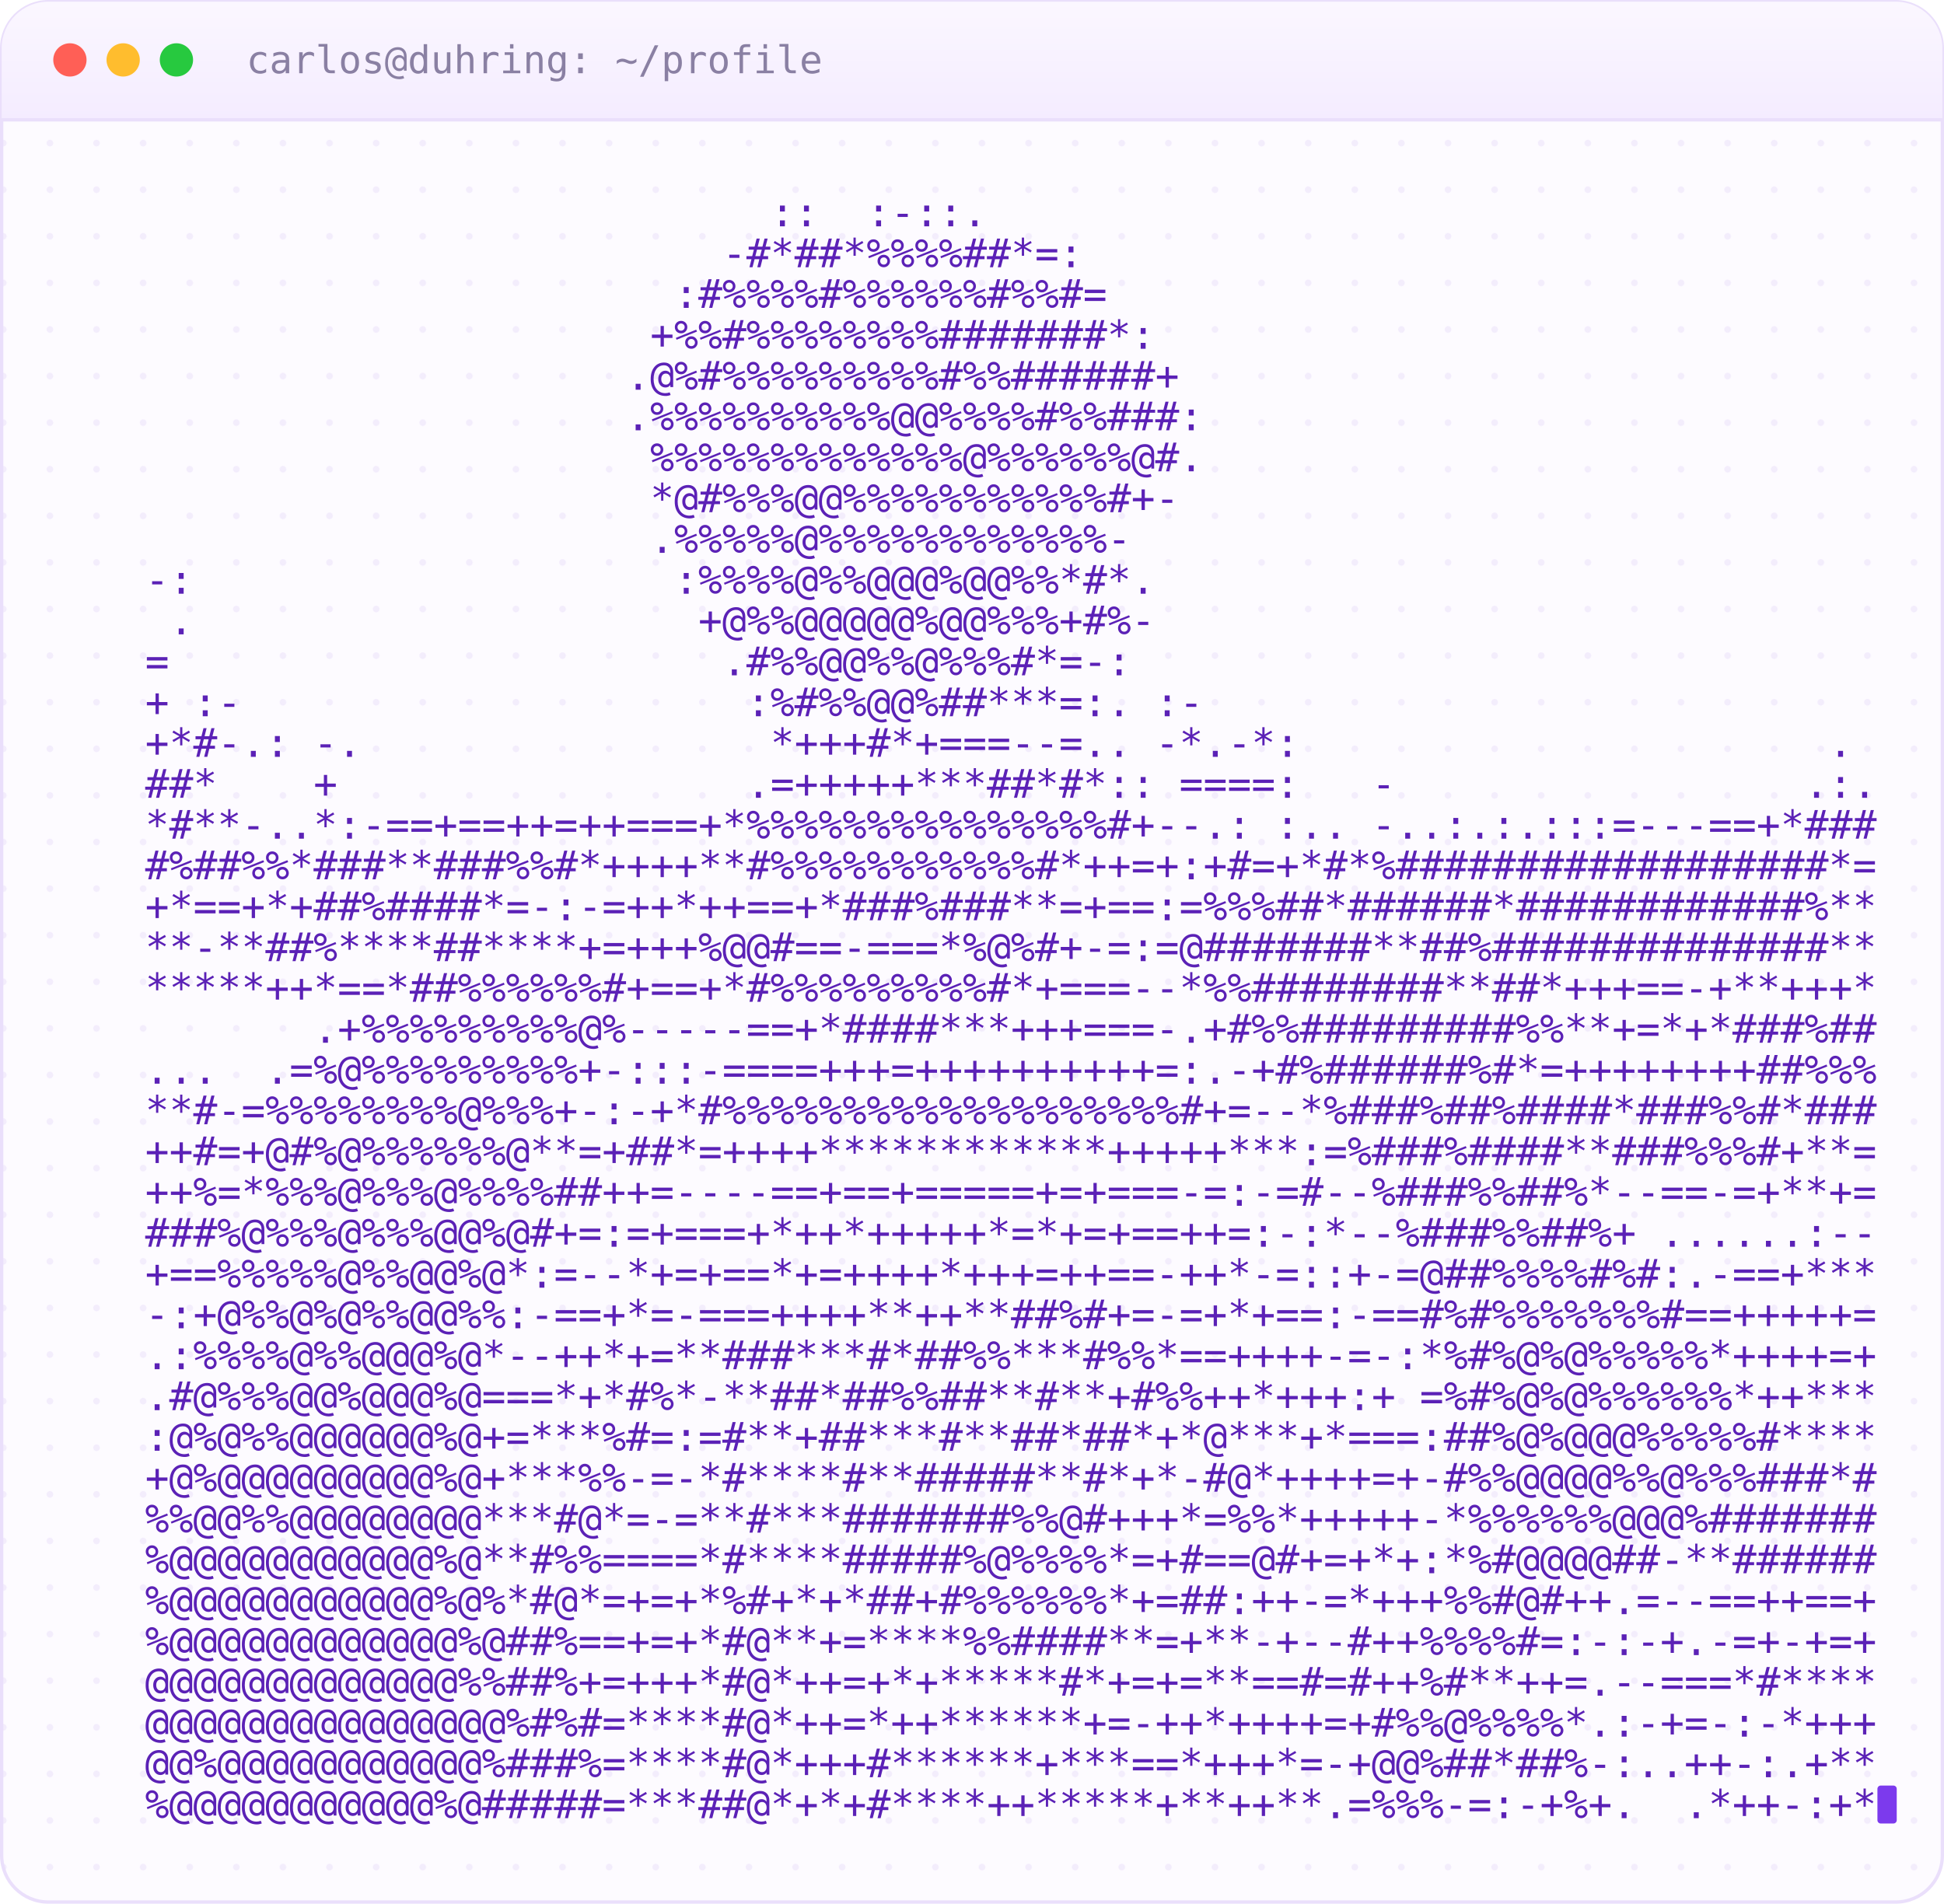
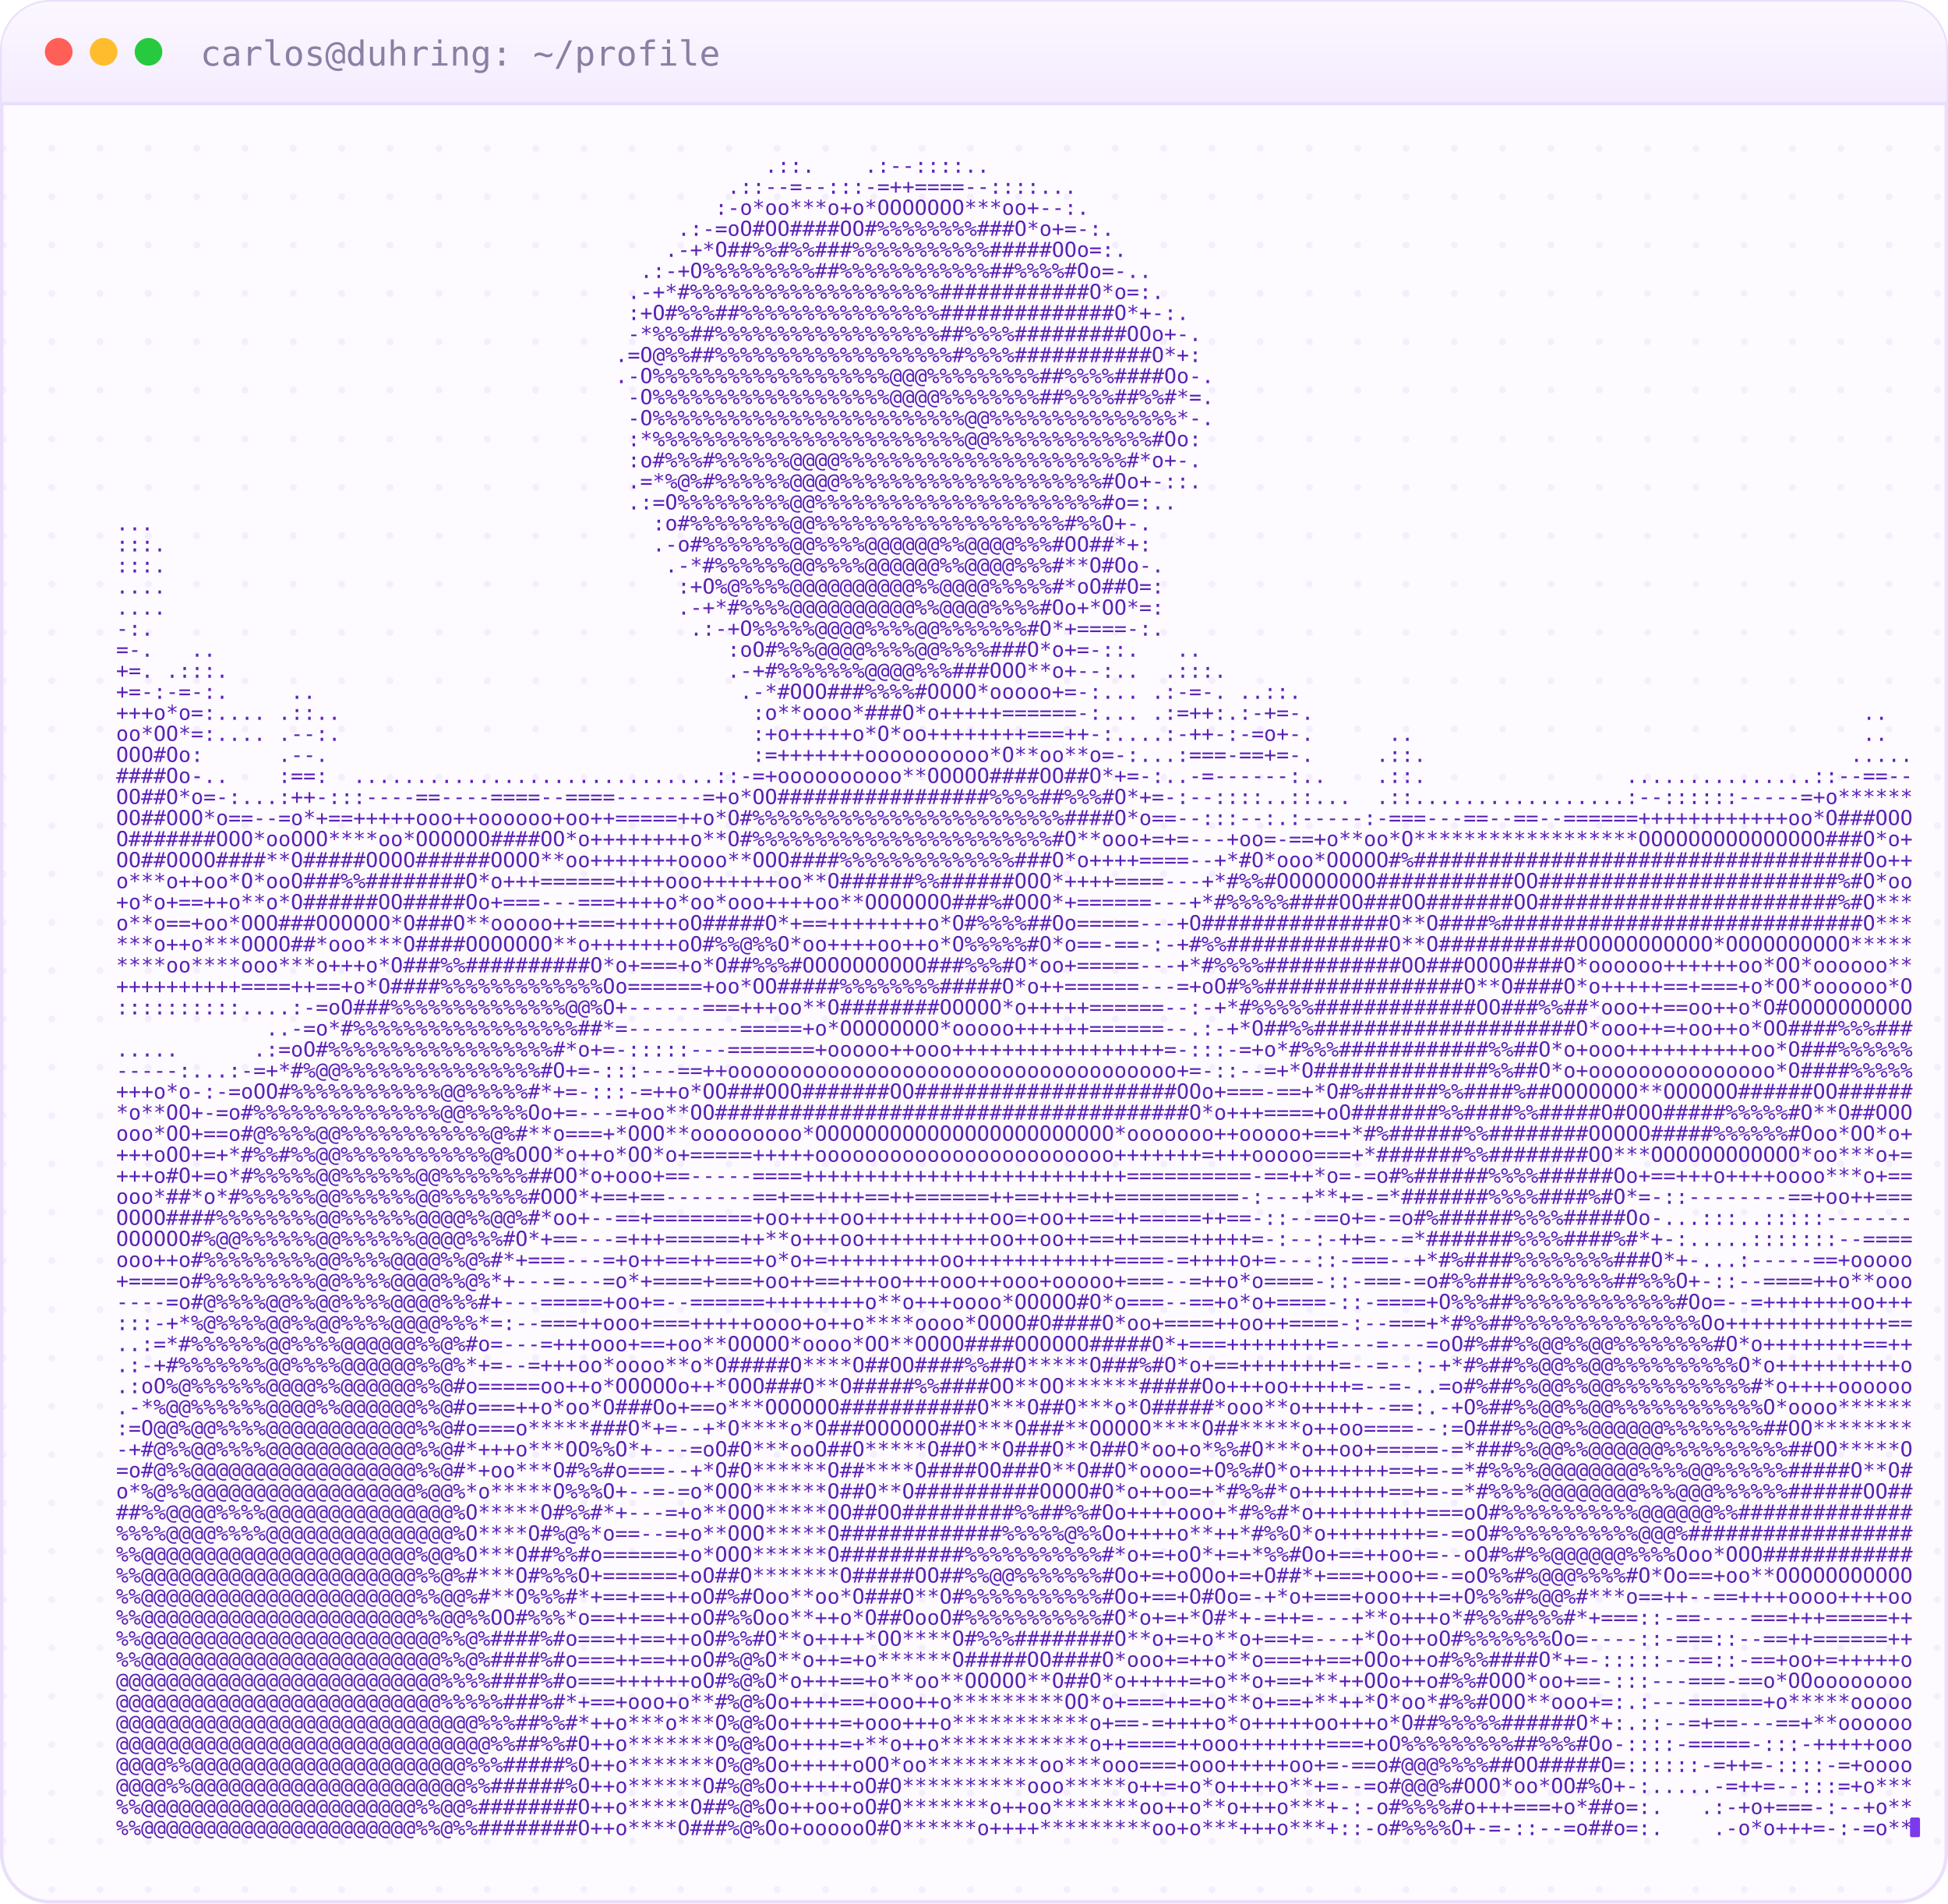
- <svg xmlns="http://www.w3.org/2000/svg" width="584" height="572" viewBox="0 0 584 572" role="img" aria-label="Retrato de Carlos Duhring em arte ASCII">
+ <svg xmlns="http://www.w3.org/2000/svg" width="564" height="551" viewBox="0 0 564 551" role="img" aria-label="Retrato de Carlos Duhring em arte ASCII">
  <defs>
    <linearGradient id="bar" x1="0" y1="0" x2="0" y2="1">
      <stop offset="0" stop-color="#fbf7ff" />
      <stop offset="1" stop-color="#f4ecff" />
    </linearGradient>
    <pattern id="dots" width="14" height="14" patternUnits="userSpaceOnUse">
-       <circle cx="1" cy="1" r="1" fill="#6d28d9" opacity="0.07" />
+       <circle cx="1" cy="1" r="1" fill="#6d28d9" opacity="0.06" />
    </pattern>
    <clipPath id="card">
-       <rect x="0.5" y="0.5" width="583" height="571" rx="14" />
+       <rect x="0.5" y="0.5" width="563" height="550" rx="14" />
    </clipPath>
  </defs>
  <g clip-path="url(#card)">
-     <rect x="0" y="0" width="584" height="572" fill="#fdfbff" />
-     <rect x="0" y="36" width="584" height="536" fill="url(#dots)" />
+     <rect x="0" y="0" width="564" height="551" fill="#fdfbff" />
+     <rect x="0" y="30" width="564" height="521" fill="url(#dots)" />
  </g>
-   <rect x="0.5" y="0.5" width="583" height="571" rx="14" fill="none" stroke="#eadffb" />
-   <path d="M0.5 14.5A14 14 0 0 1 14.5 0.5H569.5A14 14 0 0 1 583.5 14.5V36H0.5Z" fill="url(#bar)" />
-   <line x1="0.5" y1="36" x2="583.5" y2="36" stroke="#eadffb" />
-   <circle cx="21" cy="18" r="5" fill="#ff5f56" />
-   <circle cx="37" cy="18" r="5" fill="#ffbd2e" />
-   <circle cx="53" cy="18" r="5" fill="#27c93f" />
-   <text x="74" y="22" font-family="ui-monospace,SFMono-Regular,Menlo,Consolas,monospace" font-size="11.5" fill="#8a80a3">carlos@duhring: ~/profile</text>
-   <text font-family="ui-monospace,SFMono-Regular,Menlo,Consolas,monospace" font-size="12" fill="#5b21b6" xml:space="preserve">
-     <tspan x="43.6" y="68.0">                          ::  :-::.</tspan>
-     <tspan x="43.6" y="80.3">                        -#*##*%%%%##*=:</tspan>
-     <tspan x="43.6" y="92.5">                      :#%%%%#%%%%%%#%%#=</tspan>
-     <tspan x="43.6" y="104.8">                     +%%#%%%%%%%%#######*:</tspan>
-     <tspan x="43.6" y="117.1">                    .@%#%%%%%%%%%#%%######+</tspan>
-     <tspan x="43.6" y="129.3">                    .%%%%%%%%%%@@%%%%#%%###:</tspan>
-     <tspan x="43.6" y="141.6">                     %%%%%%%%%%%%%@%%%%%%@#.</tspan>
-     <tspan x="43.6" y="153.9">                     *@#%%%@@%%%%%%%%%%%#+-</tspan>
-     <tspan x="43.6" y="166.1">                     .%%%%%@%%%%%%%%%%%%-</tspan>
-     <tspan x="43.6" y="178.4">-:                    :%%%%@%%@@@%@@%%*#*.</tspan>
-     <tspan x="43.6" y="190.6"> .                     +@%%@@@@@%@@%%%+#%-</tspan>
-     <tspan x="43.6" y="202.9">=                       .#%%@@%%@%%%#*=-:</tspan>
-     <tspan x="43.6" y="215.2">+ :-                     :%#%%@@%##***=:. :-</tspan>
-     <tspan x="43.6" y="227.4">+*#-.: -.                 *+++#*+===--=.. -*.-*:                      .</tspan>
-     <tspan x="43.6" y="239.7">##*    +                 .=+++++***##*#*:: ====:   -                 .:.</tspan>
-     <tspan x="43.6" y="252.0">*#**-..*:-==+==++=++===+*%%%%%%%%%%%%%%%#+--.: :.. -..:.:.:::=---==+*###</tspan>
-     <tspan x="43.6" y="264.2">#%##%%*###**###%%#*++++**#%%%%%%%%%%%#*++=+:+#=+*#*%##################*=</tspan>
-     <tspan x="43.6" y="276.5">+*==+*+##%####*=-:-=++*++==+*###%###**=+==:=%%%##*######*############%**</tspan>
-     <tspan x="43.6" y="288.8">**-**##%****##****+=+++%@@#==-===*%@%#+-=:=@#######**##%##############**</tspan>
-     <tspan x="43.6" y="301.0">*****++*==*##%%%%%%#+==+*#%%%%%%%%%#*+===--*%%########**##*+++==-+**+++*</tspan>
-     <tspan x="43.6" y="313.3">       .+%%%%%%%%%@%-----==+*####***+++===-.+#%%#########%%**+=*+*###%##</tspan>
-     <tspan x="43.6" y="325.6">...  .=%@%%%%%%%%%+-:::-====+++=++++++++++=:.-+#%######%#*=++++++++##%%%</tspan>
-     <tspan x="43.6" y="337.8">**#-=%%%%%%%%@%%%+-:-+*#%%%%%%%%%%%%%%%%%%%#+=--*%###%##%####*###%%#*###</tspan>
-     <tspan x="43.6" y="350.1">++#=+@#%@%%%%%%@**=+##*=++++************+++++***:=%###%####**###%%%#+**=</tspan>
-     <tspan x="43.6" y="362.3">++%=*%%%@%%%@%%%%##++=----==+==+=====+=+===-=:-=#--%###%%##%*--==-=+**+=</tspan>
-     <tspan x="43.6" y="374.6">###%@%%%@%%%@@%@#+=:=+===+*++*+++++*=*+=+==++=:-:*--%###%%##%+ ......:--</tspan>
-     <tspan x="43.6" y="386.9">+==%%%%%@%%@@%@*:=--*+=+==*+=++++*+++=++==-++*-=::+-=@##%%%%#%#:.-==+***</tspan>
-     <tspan x="43.6" y="399.1">-:+@%%@%@%%@@%%:-==+*=-===++++**++**##%#+=-=+*+==:-==#%#%%%%%%%#==+++++=</tspan>
-     <tspan x="43.6" y="411.4">.:%%%%@%%@@@%@*--++*+=**###***#*##%%***#%%*==++++-=-:*%#%@%@%%%%%*++++=+</tspan>
-     <tspan x="43.6" y="423.7">.#@%%%@@%@@@%@===*+*#%*-**##*##%%##**#**+#%%++*+++:+ =%#%@%@%%%%%%*++***</tspan>
-     <tspan x="43.6" y="435.9">:@%@%%@@@@@@%@+=***%#=:=#**+##***#**##*##*+*@***+*===:##%@%@@@%%%%%#****</tspan>
-     <tspan x="43.6" y="448.2">+@%@@@@@@@@@%@+***%%-=-*#****#**#####**#*+*-#@*++++=+-#%%@@@@%%@%%%###*#</tspan>
-     <tspan x="43.6" y="460.5">%%@@%%@@@@@@@@***#@*=-=**#***#######%%@#+++*=%%*+++++-*%%%%%%@@@%#######</tspan>
-     <tspan x="43.6" y="472.7">%@@@@@@@@@@@%@**#%%====*#****#####%@%%%%*=+#==@#+=+*+:*%#@@@@##-**######</tspan>
-     <tspan x="43.6" y="485.0">%@@@@@@@@@@@%@%*#@*=+=+*%#+*+*##+#%%%%%%*+=##:++-=*+++%%#@#++.=--==++==+</tspan>
-     <tspan x="43.6" y="497.3">%@@@@@@@@@@@@%@##%==+=+*#@**+=****%%####**=+**-+--#++%%%%#=:-:-+.-=+-+=+</tspan>
-     <tspan x="43.6" y="509.5">@@@@@@@@@@@@@%%##%+=+++*#@*++=+*+*****#*+=+=**==#=#++%#**++=.--===*#****</tspan>
-     <tspan x="43.6" y="521.8">@@@@@@@@@@@@@@@%#%#=****#@*++=*++******+=-++*++++=+#%%@%%%%*.:-+=-:-*+++</tspan>
-     <tspan x="43.6" y="534.0">@@%@@@@@@@@@@@%###%=****#@*+++#******+***==*+++*=-+@@%##*##%-:..++-:.+**</tspan>
-     <tspan x="43.6" y="546.3">%@@@@@@@@@@@%@#####=***##@*+*+#****++*****+**++**.=%%%-=:-+%+.  .*++-:+*</tspan>
+   <rect x="0.5" y="0.5" width="563" height="550" rx="14" fill="none" stroke="#eadffb" />
+   <path d="M0.5 14.5A14 14 0 0 1 14.5 0.5H549.5A14 14 0 0 1 563.5 14.5V30H0.5Z" fill="url(#bar)" />
+   <line x1="0.5" y1="30" x2="563.5" y2="30" stroke="#eadffb" />
+   <circle cx="17" cy="15" r="4" fill="#ff5f56" />
+   <circle cx="30" cy="15" r="4" fill="#ffbd2e" />
+   <circle cx="43" cy="15" r="4" fill="#27c93f" />
+   <text x="58" y="19" font-family="ui-monospace,SFMono-Regular,Menlo,Consolas,monospace" font-size="10" fill="#8a80a3">carlos@duhring: ~/profile</text>
+   <text font-family="ui-monospace,SFMono-Regular,Menlo,Consolas,monospace" font-size="6" fill="#5b21b6" xml:space="preserve">
+     <tspan x="33.60" y="50.00" textLength="518.40" lengthAdjust="spacing">                                                    .::.    .:--::::..                                                                          </tspan>
+     <tspan x="33.60" y="56.09" textLength="518.40" lengthAdjust="spacing">                                                 .::--=--:::-=++====--::::...                                                                   </tspan>
+     <tspan x="33.60" y="62.18" textLength="518.40" lengthAdjust="spacing">                                                :-o*oo***o+o*OOOOOOO***oo+--:.                                                                  </tspan>
+     <tspan x="33.60" y="68.27" textLength="518.40" lengthAdjust="spacing">                                             .:-=oO#OO####OO#%%%%%%%%###O*o+=-:.                                                                </tspan>
+     <tspan x="33.60" y="74.36" textLength="518.40" lengthAdjust="spacing">                                            .-+*O##%%#%%###%%%%%%%%%%%#####OOo=:.                                                               </tspan>
+     <tspan x="33.60" y="80.46" textLength="518.40" lengthAdjust="spacing">                                          .:-+O%%%%%%%%%##%%%%%%%%%%%%##%%%%#Oo=-..                                                             </tspan>
+     <tspan x="33.60" y="86.55" textLength="518.40" lengthAdjust="spacing">                                         .-+*#%%%%%%%%%%%%%%%%%%%%############O*o=:.                                                            </tspan>
+     <tspan x="33.60" y="92.64" textLength="518.40" lengthAdjust="spacing">                                         :+O#%%%##%%%%%%%%%%%%%%%%##############O*+-:.                                                          </tspan>
+     <tspan x="33.60" y="98.73" textLength="518.40" lengthAdjust="spacing">                                         -*%%%##%%%%%%%%%%%%%%%%%%##%%%%#########OOo+-.                                                         </tspan>
+     <tspan x="33.60" y="104.82" textLength="518.40" lengthAdjust="spacing">                                        .=O@%%##%%%%%%%%%%%%%%%%%%%#%%%%###########O*+:                                                         </tspan>
+     <tspan x="33.60" y="110.91" textLength="518.40" lengthAdjust="spacing">                                        .-O%%%%%%%%%%%%%%%%%%%@@@%%%%%%%%%##%%%%####Oo-.                                                        </tspan>
+     <tspan x="33.60" y="117.00" textLength="518.40" lengthAdjust="spacing">                                         -O%%%%%%%%%%%%%%%%%%%@@@@%%%%%%%%##%%%%##%%#*=.                                                        </tspan>
+     <tspan x="33.60" y="123.09" textLength="518.40" lengthAdjust="spacing">                                         -O%%%%%%%%%%%%%%%%%%%%%%%%%@@%%%%%%%%%%%%%%%*-.                                                        </tspan>
+     <tspan x="33.60" y="129.19" textLength="518.40" lengthAdjust="spacing">                                         :*%%%%%%%%%%%%%%%%%%%%%%%%%@@%%%%%%%%%%%%%#Oo:                                                         </tspan>
+     <tspan x="33.60" y="135.28" textLength="518.40" lengthAdjust="spacing">                                         :o#%%%#%%%%%%@@@@%%%%%%%%%%%%%%%%%%%%%%%#*o+-.                                                         </tspan>
+     <tspan x="33.60" y="141.37" textLength="518.40" lengthAdjust="spacing">                                         .=*%@%#%%%%%%@@@@%%%%%%%%%%%%%%%%%%%%%#Oo+-::.                                                         </tspan>
+     <tspan x="33.60" y="147.46" textLength="518.40" lengthAdjust="spacing">                                         .:=O%%%%%%%%%@@%%%%%%%%%%%%%%%%%%%%%%%#o=:..                                                           </tspan>
+     <tspan x="33.60" y="153.55" textLength="518.40" lengthAdjust="spacing">...                                        :o#%%%%%%%%@@%%%%%%%%%%%%%%%%%%%%#%%O+-.                                                             </tspan>
+     <tspan x="33.60" y="159.64" textLength="518.40" lengthAdjust="spacing">:::.                                       .-o#%%%%%%%@@%%%%@@@@@@%%@@@@%%%#OO##*+:                                                             </tspan>
+     <tspan x="33.60" y="165.73" textLength="518.40" lengthAdjust="spacing">:::.                                        .-*#%%%%%%@@%%%%@@@@@@%%@@@@%%%#**O#Oo-.                                                            </tspan>
+     <tspan x="33.60" y="171.82" textLength="518.40" lengthAdjust="spacing">....                                         :+O%@%%%%@@@@@@@@@@%%@@@@%%%%%#*oO##O=:                                                            </tspan>
+     <tspan x="33.60" y="177.92" textLength="518.40" lengthAdjust="spacing">....                                         .-+*#%%%%@@@@@@@@@@%%@@@@%%%%#Oo+*OO*=:                                                            </tspan>
+     <tspan x="33.60" y="184.01" textLength="518.40" lengthAdjust="spacing">-:.                                           .:-+O%%%%%@@@@%%%%@@%%%%%%%#O*+====-:.                                                            </tspan>
+     <tspan x="33.60" y="190.10" textLength="518.40" lengthAdjust="spacing">=-.   ..                                         :oO#%%%@@@@%%%%@@%%%%###O*o+=-::.   ..                                                         </tspan>
+     <tspan x="33.60" y="196.19" textLength="518.40" lengthAdjust="spacing">+=. .:::.                                        .-+#%%%%%%%@@@@%%%###OOO**o+--:..  .:::.                                                       </tspan>
+     <tspan x="33.60" y="202.28" textLength="518.40" lengthAdjust="spacing">+=-:-=-:.     ..                                  .-*#OOO###%%%%#OOOO*ooooo+=-:... .:-=-. ..::.                                                 </tspan>
+     <tspan x="33.60" y="208.37" textLength="518.40" lengthAdjust="spacing">+++o*o=:.... .::..                                 :o**oooo*###O*o+++++======-:... .:=++:.:-+=-.                                            ..  </tspan>
+     <tspan x="33.60" y="214.46" textLength="518.40" lengthAdjust="spacing">oo*OO*=:.... .--:.                                 :+o+++++o*O*oo++++++++===++-:....:-++-:-=o+-.      ..                                    ..  </tspan>
+     <tspan x="33.60" y="220.55" textLength="518.40" lengthAdjust="spacing">OOO#Oo:      .--.                                  :=+++++++oooooooooo*O**oo**o=-:...:===-==+=-.     .::.                                  .....</tspan>
+     <tspan x="33.60" y="226.64" textLength="518.40" lengthAdjust="spacing">####Oo-..    :==:  .............................::-=+oooooooooo**OOOOO####OO##O*+=-:..-=------:..    .::.                ...............::--==--</tspan>
+     <tspan x="33.60" y="232.74" textLength="518.40" lengthAdjust="spacing">OO##O*o=-:...:++-:::----==----====--====-------=+o*OO#################%%%%##%%%#O*+=-:--::::..::...  .::.................:--::::::-----=+o******</tspan>
+     <tspan x="33.60" y="238.83" textLength="518.40" lengthAdjust="spacing">OO##OOO*o==--=o*+==+++++ooo++oooooo+oo++=====++o*O#%%%%%%%%%%%%%%%%%%%%%%%%%####O*o==--:::--:.:-----:-===---==--==--======++++++++++++oo*O###OOO</tspan>
+     <tspan x="33.60" y="244.92" textLength="518.40" lengthAdjust="spacing">O#######OOO*ooOOO****oo*OOOOOO####OO*o++++++++o**O#%%%%%%%%%%%%%%%%%%%%%%%%#O**ooo+=+=---+oo=-==+o**oo*O******************OOOOOOOOOOOOOOO###O*o+</tspan>
+     <tspan x="33.60" y="251.01" textLength="518.40" lengthAdjust="spacing">OO##OOOO####**O#####OOOO######OOOO**oo+++++++oooo**OOO####%%%%%%%%%%%%%%###O*o++++====--+*#O*ooo*OOOOO#%####################################Oo++</tspan>
+     <tspan x="33.60" y="257.10" textLength="518.40" lengthAdjust="spacing">o***o++oo*O*ooO###%%########O*o+++======++++ooo++++++oo**O######%%######OOO*++++====---+*#%%#OOOOOOOO###########OO########################%#O*oo</tspan>
+     <tspan x="33.60" y="263.19" textLength="518.40" lengthAdjust="spacing">+o*o+==++o**o*O######OO#####Oo+===---===++++o*oo*ooo++++oo**OOOOOOO###%#OOO*+======---+*#%%%%%####OO###OO#######OO########################%#O***</tspan>
+     <tspan x="33.60" y="269.28" textLength="518.40" lengthAdjust="spacing">o**o==+oo*OOO###OOOOOO*O###O**ooooo++===+++++oO#####O*+==++++++++o*O#%%%%##Oo=====---+O###############O**O####%#############################O***</tspan>
+     <tspan x="33.60" y="275.37" textLength="518.40" lengthAdjust="spacing">***o++o***OOOO##*ooo***O####OOOOOOO**o+++++++oO#%%@%%O*oo++++oo++o*O%%%%%#O*o==-==-:-+#%%#############O**O###########OOOOOOOOOOO*OOOOOOOOOO*****</tspan>
+     <tspan x="33.60" y="281.47" textLength="518.40" lengthAdjust="spacing">****oo****ooo***o+++o*O###%%##########O*o+===+o*O##%%%#OOOOOOOOOO###%%%#O*oo+=====---+*#%%%%###########OO###OOOO####O*oooooo++++++oo*OO*oooooo**</tspan>
+     <tspan x="33.60" y="287.56" textLength="518.40" lengthAdjust="spacing">++++++++++====++==+o*O####%%%%%%%%%%%%%Oo======+oo*OO#####%%%%%%%%#####O*o++======---=+oO#%%################O**O####O*o+++++==+===+o*OO*oooooo*O</tspan>
+     <tspan x="33.60" y="293.65" textLength="518.40" lengthAdjust="spacing">::::::::::....:-=oO###%%%%%%%%%%%%%%@@%O+------===+++oo**O########OOOOO*o+++++======--:-+*#%%%%%#############OO###%%##*ooo++==oo++o*O#OOOOOOOOOO</tspan>
+     <tspan x="33.60" y="299.74" textLength="518.40" lengthAdjust="spacing">            ..-=o*#%%%%%%%%%%%%%%%%%%##*=---------=====+o*OOOOOOOO*ooooo++++++======--.:-+*O##%%#####################O*ooo++=+oo++o*OO####%%%###</tspan>
+     <tspan x="33.60" y="305.83" textLength="518.40" lengthAdjust="spacing">.....      .:=oO#%%%%%%%%%%%%%%%%%%#*o+=-:::::---=======+ooooo++ooo+++++++++++++++++=-:::-=+o*#%%%############%%##O*o+ooo++++++++++oo*O###%%%%%%</tspan>
+     <tspan x="33.60" y="311.92" textLength="518.40" lengthAdjust="spacing">-----:...:-=+*#%@@%%%%%%%%%%%%%%%%#O+=-:::---==++oooooooooooooooooooooooooooooooooooo+=-::--=+*O##############%%##O*o+ooooooooooooooo*O####%%%%%</tspan>
+     <tspan x="33.60" y="318.01" textLength="518.40" lengthAdjust="spacing">+++o*o-:-=oOO#%%%%%%%%%%%%@@%%%%%#*+=-:::-=++o*OO###OOO#######OO#####################OOo+===-==+*O#%######%%####%##OOOOOOO**OOOOOO######OO######</tspan>
+     <tspan x="33.60" y="324.10" textLength="518.40" lengthAdjust="spacing">*o**OO+-=o#%%%%%%%%%%%%%%%@@%%%%%Oo+=---=+oo**OO######################################O*o+++====+oO#######%%####%%#####O#OOO#####%%%%%#O**O##OOO</tspan>
+     <tspan x="33.60" y="330.20" textLength="518.40" lengthAdjust="spacing">ooo*OO+==o#@%%%%@@%%%%%%%%%%%%@%#**o===+*OOO**ooooooooo*OOOOOOOOOOOOOOOOOOOOOOOO*ooooooo++ooooo+==+*#%######%%########OOOOO#####%%%%%%#Ooo*OO*o+</tspan>
+     <tspan x="33.60" y="336.29" textLength="518.40" lengthAdjust="spacing">+++oOO+=+*#%%#%%@@%%%%%%%%%%%%@%OOO*o++o*OO*o+=====+++++oooooooooooooooooooooooo+++++++=+++ooooo===+*#######%%########OO***OOOOOOOOOOOO*oo***o+=</tspan>
+     <tspan x="33.60" y="342.38" textLength="518.40" lengthAdjust="spacing">+++o#O+=o*#%%%%%@@%%%%%%@@%%%%%%%##OO*o+ooo+==-----====++++++++++++++++++++++++++==========-==++*o=-=o#%######%%%%######Oo+==+++o++++oooo***o+==</tspan>
+     <tspan x="33.60" y="348.47" textLength="518.40" lengthAdjust="spacing">ooo*##*o*#%%%%%%@@%%%%%%@@%%%%%%%#OOO*+==+==-------==+==++++==++======++==+++=++==========-:---+**+=-=*#######%%%%####%#O*=-::--------==+oo++===</tspan>
+     <tspan x="33.60" y="354.56" textLength="518.40" lengthAdjust="spacing">OOOO####%%%%%%%%@@%%%%%%@@@@%%@@%#*oo+--==+========+oo++++oo++++++++++oo=+oo++==++=====++==-::--==o+=-=o#%######%%%%#####Oo-...:::..:::::-------</tspan>
+     <tspan x="33.60" y="360.65" textLength="518.40" lengthAdjust="spacing">OOOOOO#%@@%%%%%%@@%%%%%%@@@@%%%#O*+==---=+++======++**o+++oo++++++++++oo++oo++==++====+++++=-:--:-++=--=*#######%%%%####%#*+-:.....:::::::--====</tspan>
+     <tspan x="33.60" y="366.74" textLength="518.40" lengthAdjust="spacing">ooo++o#%%%%%%%%%@@%%%%@@@@%%@%#*+===---=+o++==++===+o*o+=+++++++++oo++++++++++++====-=++++o+=---::-===--+*#%####%%%%%%%%###O*+-...:-----==+ooooo</tspan>
+     <tspan x="33.60" y="372.83" textLength="518.40" lengthAdjust="spacing">+====o#%%%%%%%%%@@%%%%@@@@%%@%*+---=---=o*+====+===+oo++==+++oo+++ooo++ooo+ooooo+===--=++o*o====-::-===-=o#%%###%%%%%%%%##%%%O+-::--====++o**ooo</tspan>
+     <tspan x="33.60" y="378.92" textLength="518.40" lengthAdjust="spacing">----=o#@%%%%@@%%@@%%%%@@@@%%%#+---=====+oo+=--======++++++++o**o+++oooo*OOOOO#O*o===--==+o*o+====-::-====+O%%%##%%%%%%%%%%%%%#Oo=--=+++++++oo+++</tspan>
+     <tspan x="33.60" y="385.02" textLength="518.40" lengthAdjust="spacing">:::-+*%@%%%%@@%%@@%%%%@@@@%%%*=:--===++ooo+===+++++oooo+o++o****oooo*OOOO#O####O*oo+====++oo++====-:--===+*#%%##%%%%%%%%%%%%%%%Oo+++++++++++++==</tspan>
+     <tspan x="33.60" y="391.11" textLength="518.40" lengthAdjust="spacing">..:=*#%%%%%%@@%%%%@@@@@@%%@%#o=---=+++ooo+==+oo**OOOOO*oooo*OO**OOOO####OOOOOO#####O*+===++++++++=---=---=oO#%##%%@@%%@@%%%%%%%%#O*o++++++++==++</tspan>
+     <tspan x="33.60" y="397.20" textLength="518.40" lengthAdjust="spacing">.:-+#%%%%%%%@@%%%%@@@@@@%%@%*+=--=+++oo*oooo**o*O#####O****O##OO####%%##O*****O###%#O*o+==++++++++=--=--:-+*#%##%%@@%%@@%%%%%%%%%%O*o++++++++++o</tspan>
+     <tspan x="33.60" y="403.29" textLength="518.40" lengthAdjust="spacing">.:oO%@%%%%%%@@@@%%@@@@@@%%@#o=====oo++o*OOOOOo++*OOO###O**O#####%%####OO**OO******#####Oo+++oo+++++=--=-..=o#%##%%@@%%@@%%%%%%%%%%%#*o++++oooooo</tspan>
+     <tspan x="33.60" y="409.38" textLength="518.40" lengthAdjust="spacing">.-*%@@%%%%%%@@@@%%@@@@@@%%@#o===++o*oo*O###Oo+==o***OOOOOO###########O***O##O***o*O#####*ooo**o+++++--==:.-+O%##%%@@%%@@%%%%%%%%%%%%O*oooo******</tspan>
+     <tspan x="33.60" y="415.47" textLength="518.40" lengthAdjust="spacing">:=O@@%@@%%%%@@@@@@@@@@@@%%@#o===o*****###O*+=--+*O****o*O###OOOOOO##O***O###**OOOOO****O##*****o++oo====--:=O###%%@@%%@@@@@@%%%%%%%%##OO********</tspan>
+     <tspan x="33.60" y="421.56" textLength="518.40" lengthAdjust="spacing">-+#@%%@@%%%%@@@@@@@@@@@@%%@#*+++o***OO%%O*+---=oO#O***ooO##O*****O##O**O###O**O##O*oo+o*%%#O***o++oo+=====-=*###%%@@%%@@@@@@%%%%%%%%%%##OO*****O</tspan>
+     <tspan x="33.60" y="427.65" textLength="518.40" lengthAdjust="spacing">=o#@%%@@@@@@@@@@@@@@@@@@%%@#*+oo***O#%%#o===--+*O#O******O##****O####OO###O**O##O*oooo=+O%%#O*o+++++++==+=-=*#%%%%@@@@@@@@%%%%@@%%%%%%#####O**O#</tspan>
+     <tspan x="33.60" y="433.75" textLength="518.40" lengthAdjust="spacing">o*%@%%@@@@@@@@@@@@@@@@@@%@@%*o*****O%%%O+--=-=o*OOO******O##O**O##########OOOO#O*o++oo=+*#%%#*o+++++++==+=-=*#%%%%@@@@@@@@%%%@@@%%%%%%######OO##</tspan>
+     <tspan x="33.60" y="439.84" textLength="518.40" lengthAdjust="spacing">##%%@@@@%%%%@@@@@@@@@@@@@@@%O*****O#%%#*+---=+o**OOO*****OO##OO#########%%##%%#Oo++++ooo+*#%%#*o+++++++++===oO#%%%%%%%%%%%@@@@@@%%##############</tspan>
+     <tspan x="33.60" y="445.93" textLength="518.40" lengthAdjust="spacing">%%%%@@@@%%%%@@@@@@@@@@@@@@@%O****O#%@%*o==--=+o**OOO*****O#############%%%%%@%%Oo++++o**++*#%%O*o++++++++=-=oO#%%%%%%%%%%%@@@%##################</tspan>
+     <tspan x="33.60" y="452.02" textLength="518.40" lengthAdjust="spacing">%%@@@@@@@@@@@@@@@@@@@@@@%@@%O***O##%%#o======+o*OOO******O##########%%%%%%%%%%%#*o+=+oO*+=+*%%#Oo+==++oo+=--oO#%#%%@@@@@@%%%%Ooo*OOO############</tspan>
+     <tspan x="33.60" y="458.11" textLength="518.40" lengthAdjust="spacing">%%@@@@@@@@@@@@@@@@@@@@@@%%@%#***O#%%%O+======+oO##O*******O#####OO##%%@@%%%%%%%#Oo+=+oOOo+=+O##*+===+ooo+=-=oO%%#%@@@%%%%#O*Oo==+oo**OOOOOOOOOOO</tspan>
+     <tspan x="33.60" y="464.20" textLength="518.40" lengthAdjust="spacing">%%@@@@@@@@@@@@@@@@@@@@@@%%@@%#**O%%%#*+==+==++oO#%#Ooo**oo*O###O**O#%%%%%%%%%%%#Oo+==+O#Oo=-+*o+===+ooo+++=+O%%%#%@@%#***o==++--==++++oooo++++oo</tspan>
+     <tspan x="33.60" y="470.29" textLength="518.40" lengthAdjust="spacing">%%@@@@@@@@@@@@@@@@@@@@@@%%@@%%OO#%%%*o==++==++oO#%%Ooo**++o*O##OooO#%%%%%%%%%%%#O*o+=+*O#*+-=++=---+**o+++o*#%%%#%%%#*+===::-==----===+++=====++</tspan>
+     <tspan x="33.60" y="476.38" textLength="518.40" lengthAdjust="spacing">%%@@@@@@@@@@@@@@@@@@@@@@@@%%@%####%#o===++==++oO#%%#O**o++++*OO****O#%%%########O**o+=+o**o+==+=---+*Oo++oO#%%%%%%%Oo=----::-===::--==++======++</tspan>
+     <tspan x="33.60" y="482.48" textLength="518.40" lengthAdjust="spacing">%%@@@@@@@@@@@@@@@@@@@@@@@@%%@%####%#o===++==++oO#%@%O**o++=+o******O#####OO####O*ooo+=++o**o===++==+OOo++o#%%%####O*+=-:::::--==::-==+oo+=+++++o</tspan>
+     <tspan x="33.60" y="488.57" textLength="518.40" lengthAdjust="spacing">@@@@@@@@@@@@@@@@@@@@@@@@@@%%%%####%#o===++++++oO#%@%O*o+++==+o**oo**OOOOO**O##O*o+++++=+o**o+==+**++OOo++o#%%#OOO*oo+==-:::---===-==o*OOoooooooo</tspan>
+     <tspan x="33.60" y="494.66" textLength="518.40" lengthAdjust="spacing">@@@@@@@@@@@@@@@@@@@@@@@@@@%%%%%###%#*+==+ooo+o**#%@%Oo++++==+ooo++o*********OO*o+===++=+o**o+==+**++*O*oo*#%%#OOO**ooo+=:.:---======+o*****ooooo</tspan>
+     <tspan x="33.60" y="500.75" textLength="518.40" lengthAdjust="spacing">@@@@@@@@@@@@@@@@@@@@@@@@@@@@@%%%##%%#*++o***o***O%@%Oo++++=+ooo+++o***********o+==-=++++o*o+++++oo+++o*O##%%%%%######O*+:.::--=+==---==+**oooooo</tspan>
+     <tspan x="33.60" y="506.84" textLength="518.40" lengthAdjust="spacing">@@@@@@@@@@@@@@@@@@@@@@@@@@@@@@%%##%%#O++o*******O%@%Oo++++=+**o++o************o++====++ooo+++++++===+oO%%%%%%%%%##%%%#Oo-::::-=====-:::-+++++ooo</tspan>
+     <tspan x="33.60" y="512.93" textLength="518.40" lengthAdjust="spacing">@@@@%%@@@@@@@@@@@@@@@@@@@@@@%%%#####%O++o*******O%@%Oo+++++oOO*oo*********oo***ooo===+ooo+++++oo+=-==o#@@@%%%%##OO#####O=::::::-=++=-::::-=+oooo</tspan>
+     <tspan x="33.60" y="519.02" textLength="518.40" lengthAdjust="spacing">@@@@%%@@@@@@@@@@@@@@@@@@@@@@%%######%O++o******O#%@%Oo+++++oO#O**********ooo*****o++=+o*o++++o**+=--=o#@@@%#OOO*oo*OO#%O+-:.....-=++=--:::=+o***</tspan>
+     <tspan x="33.60" y="525.11" textLength="518.40" lengthAdjust="spacing">%%@@@@@@@@@@@@@@@@@@@@@@%%@@%########O++o*****O##%@%Oo++oo+oO#O*******o++oo*******oo++o**o+++o***+-:-o#%%%%#o+++===+o*##o=:.   .:-+o+===-:--+o**</tspan>
+     <tspan x="33.60" y="531.20" textLength="518.40" lengthAdjust="spacing">%%@@@@@@@@@@@@@@@@@@@@@@%%@%%########O++o****O###%@%Oo+oooooO#O******o++++*********oo+o***+++o***+::-o#%%%%O+-=-::--=o##o=:.    .-o*o+++=-:-=o**</tspan>
  </text>
-   <rect x="564.0" y="536.5" width="5.8" height="11.4" rx="1" fill="#7c3aed">
+   <rect x="553.0" y="526.1" width="2.9" height="5.7" rx="0.5" fill="#7c3aed">
    <animate attributeName="opacity" values="1;0;1" dur="1.1s" repeatCount="indefinite" />
  </rect>
</svg>
